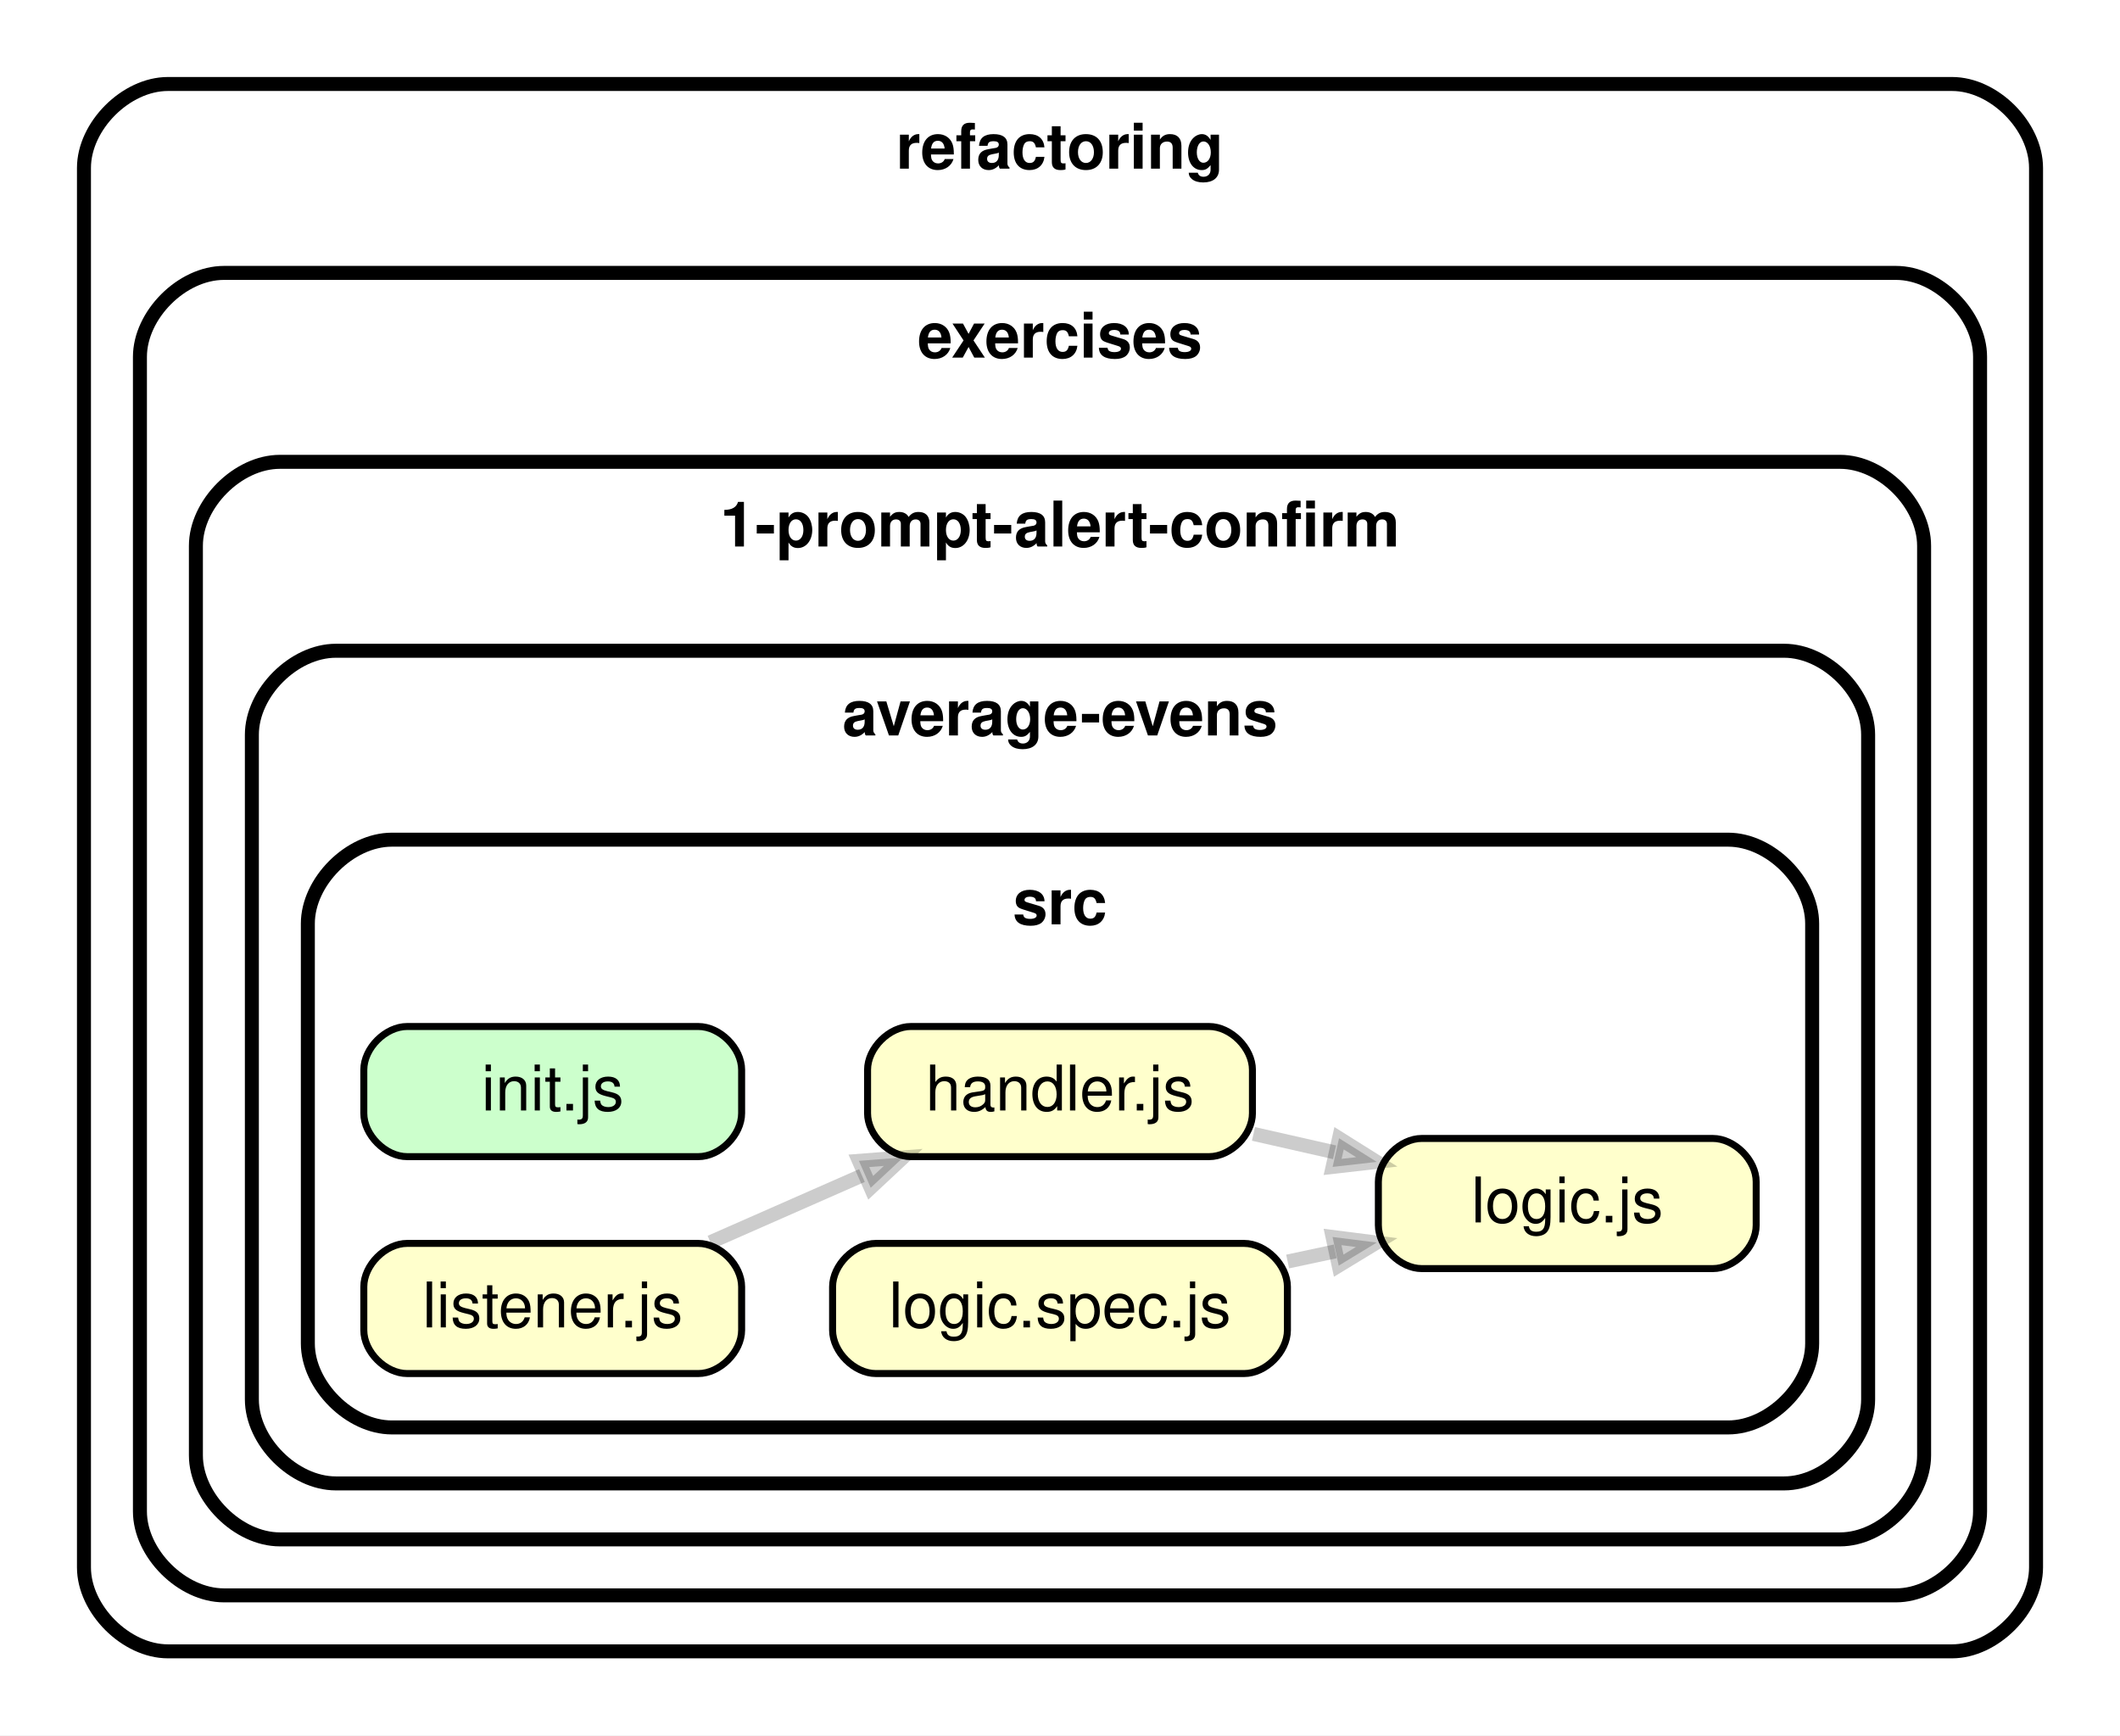
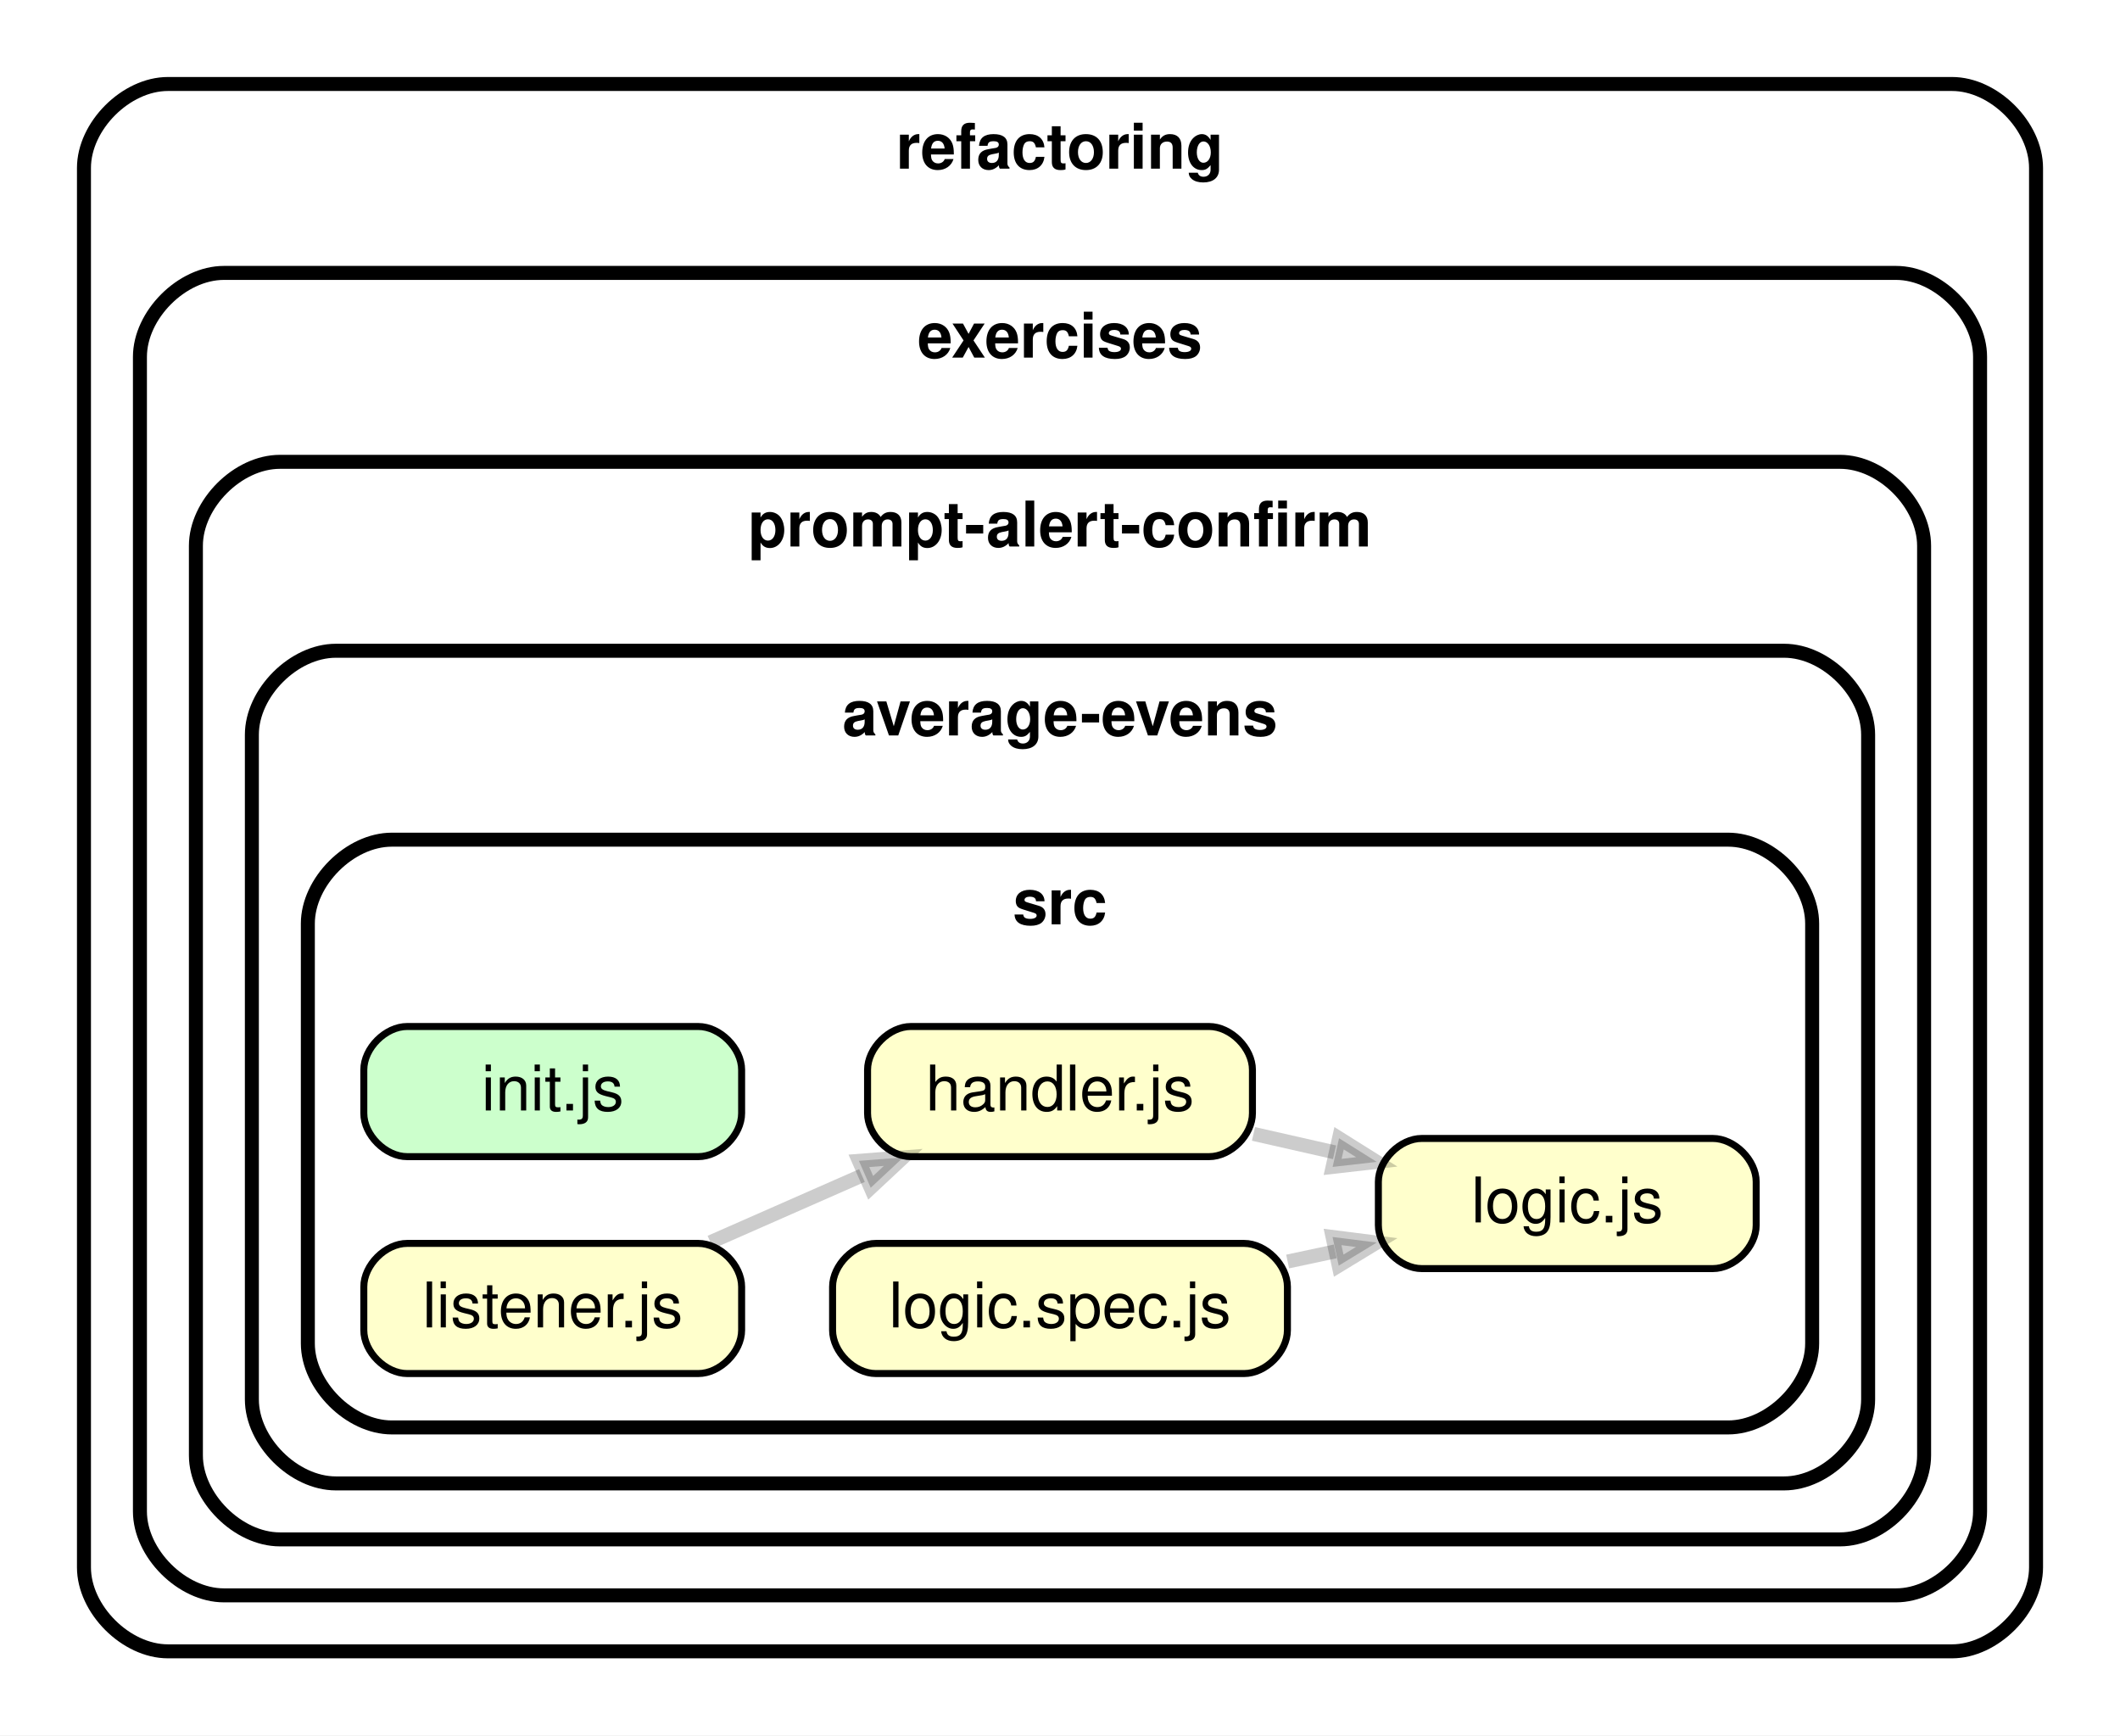
<svg xmlns="http://www.w3.org/2000/svg" xmlns:xlink="http://www.w3.org/1999/xlink" width="303pt" height="248pt" viewBox="0.00 0.00 303.01 248.00">
  <g id="graph0" class="graph" transform="scale(1 1) rotate(0) translate(4 244)">
    <polygon fill="white" stroke="transparent" points="-4,4 -4,-244 299.01,-244 299.01,4 -4,4" />
    <g id="clust1" class="cluster">
      <path fill="#ffffff" stroke="black" stroke-width="2" d="M20,-8C20,-8 275.01,-8 275.01,-8 281.01,-8 287.01,-14 287.01,-20 287.01,-20 287.01,-220 287.01,-220 287.01,-226 281.01,-232 275.01,-232 275.01,-232 20,-232 20,-232 14,-232 8,-226 8,-220 8,-220 8,-20 8,-20 8,-14 14,-8 20,-8" />
      <text text-anchor="middle" x="147.5" y="-219.9" font-family="Helvetica,sans-Serif" font-weight="bold" font-size="9.00">refactoring</text>
    </g>
    <g id="clust2" class="cluster">
      <path fill="#ffffff" stroke="black" stroke-width="2" d="M28,-16C28,-16 267.01,-16 267.01,-16 273.01,-16 279.01,-22 279.01,-28 279.01,-28 279.01,-193 279.01,-193 279.01,-199 273.01,-205 267.01,-205 267.01,-205 28,-205 28,-205 22,-205 16,-199 16,-193 16,-193 16,-28 16,-28 16,-22 22,-16 28,-16" />
      <text text-anchor="middle" x="147.5" y="-192.9" font-family="Helvetica,sans-Serif" font-weight="bold" font-size="9.00">exercises</text>
    </g>
    <g id="clust3" class="cluster">
      <path fill="#ffffff" stroke="black" stroke-width="2" d="M36,-24C36,-24 259.01,-24 259.01,-24 265.01,-24 271.01,-30 271.01,-36 271.01,-36 271.01,-166 271.01,-166 271.01,-172 265.01,-178 259.01,-178 259.01,-178 36,-178 36,-178 30,-178 24,-172 24,-166 24,-166 24,-36 24,-36 24,-30 30,-24 36,-24" />
-       <text text-anchor="middle" x="147.5" y="-165.9" font-family="Helvetica,sans-Serif" font-weight="bold" font-size="9.00">1-prompt-alert-confirm</text>
+       <text text-anchor="middle" x="147.5" y="-165.9" font-family="Helvetica,sans-Serif" font-weight="bold" font-size="9.00">prompt-alert-confirm</text>
    </g>
    <g id="clust4" class="cluster">
      <path fill="#ffffff" stroke="black" stroke-width="2" d="M44,-32C44,-32 251.01,-32 251.01,-32 257.01,-32 263.01,-38 263.01,-44 263.01,-44 263.01,-139 263.01,-139 263.01,-145 257.01,-151 251.01,-151 251.01,-151 44,-151 44,-151 38,-151 32,-145 32,-139 32,-139 32,-44 32,-44 32,-38 38,-32 44,-32" />
      <text text-anchor="middle" x="147.5" y="-138.9" font-family="Helvetica,sans-Serif" font-weight="bold" font-size="9.00">average-evens</text>
    </g>
    <g id="clust5" class="cluster">
      <path fill="#ffffff" stroke="black" stroke-width="2" d="M52,-40C52,-40 243.01,-40 243.01,-40 249.01,-40 255.01,-46 255.01,-52 255.01,-52 255.01,-112 255.01,-112 255.01,-118 249.01,-124 243.01,-124 243.01,-124 52,-124 52,-124 46,-124 40,-118 40,-112 40,-112 40,-52 40,-52 40,-46 46,-40 52,-40" />
      <text text-anchor="middle" x="147.5" y="-111.9" font-family="Helvetica,sans-Serif" font-weight="bold" font-size="9.00">src</text>
    </g>
    <g id="node1" class="node">
      <g id="a_node1">
-         <a xlink:href="refactoring/exercises/1-prompt-alert-confirm/average-evens/src/handler.js" xlink:title="handler.js">
+         <a xlink:href="refactoring/exercises/prompt-alert-confirm/average-evens/src/handler.js" xlink:title="handler.js">
          <path fill="#ffffcc" stroke="black" d="M168.81,-97.3C168.81,-97.3 126.2,-97.3 126.2,-97.3 123.1,-97.3 120,-94.2 120,-91.1 120,-91.1 120,-84.9 120,-84.9 120,-81.8 123.1,-78.7 126.2,-78.7 126.2,-78.7 168.81,-78.7 168.81,-78.7 171.91,-78.7 175.01,-81.8 175.01,-84.9 175.01,-84.9 175.01,-91.1 175.01,-91.1 175.01,-94.2 171.91,-97.3 168.81,-97.3" />
          <text text-anchor="middle" x="147.5" y="-85.3" font-family="Helvetica,sans-Serif" font-size="9.00">handler.js</text>
        </a>
      </g>
    </g>
    <g id="node2" class="node">
      <g id="a_node2">
-         <a xlink:href="refactoring/exercises/1-prompt-alert-confirm/average-evens/src/logic.js" xlink:title="logic.js">
+         <a xlink:href="refactoring/exercises/prompt-alert-confirm/average-evens/src/logic.js" xlink:title="logic.js">
          <path fill="#ffffcc" stroke="black" d="M240.81,-81.3C240.81,-81.3 199.21,-81.3 199.21,-81.3 196.11,-81.3 193.01,-78.2 193.01,-75.1 193.01,-75.1 193.01,-68.9 193.01,-68.9 193.01,-65.8 196.11,-62.7 199.21,-62.7 199.21,-62.7 240.81,-62.7 240.81,-62.7 243.91,-62.7 247.01,-65.8 247.01,-68.9 247.01,-68.9 247.01,-75.1 247.01,-75.1 247.01,-78.2 243.91,-81.3 240.81,-81.3" />
          <text text-anchor="middle" x="220.01" y="-69.3" font-family="Helvetica,sans-Serif" font-size="9.00">logic.js</text>
        </a>
      </g>
    </g>
    <g id="edge1" class="edge">
      <path fill="none" stroke="#000000" stroke-width="2" stroke-opacity="0.2" d="M175.16,-81.95C178.94,-81.09 182.87,-80.2 186.75,-79.32" />
      <polygon fill="#000000" fill-opacity="0.2" stroke="#000000" stroke-width="2" stroke-opacity="0.2" points="187.39,-81.33 192.78,-77.95 186.47,-77.23 187.39,-81.33" />
    </g>
    <g id="node3" class="node">
      <g id="a_node3">
-         <a xlink:href="refactoring/exercises/1-prompt-alert-confirm/average-evens/src/init.js" xlink:title="init.js">
+         <a xlink:href="refactoring/exercises/prompt-alert-confirm/average-evens/src/init.js" xlink:title="init.js">
          <path fill="#ccffcc" stroke="black" d="M95.8,-97.3C95.8,-97.3 54.2,-97.3 54.2,-97.3 51.1,-97.3 48,-94.2 48,-91.1 48,-91.1 48,-84.9 48,-84.9 48,-81.8 51.1,-78.7 54.2,-78.7 54.2,-78.7 95.8,-78.7 95.8,-78.7 98.9,-78.7 102,-81.8 102,-84.9 102,-84.9 102,-91.1 102,-91.1 102,-94.2 98.9,-97.3 95.8,-97.3" />
          <text text-anchor="middle" x="75" y="-85.3" font-family="Helvetica,sans-Serif" font-size="9.00">init.js</text>
        </a>
      </g>
    </g>
    <g id="node4" class="node">
      <g id="a_node4">
-         <a xlink:href="refactoring/exercises/1-prompt-alert-confirm/average-evens/src/listener.js" xlink:title="listener.js">
+         <a xlink:href="refactoring/exercises/prompt-alert-confirm/average-evens/src/listener.js" xlink:title="listener.js">
          <path fill="#ffffcc" stroke="black" d="M95.8,-66.3C95.8,-66.3 54.2,-66.3 54.2,-66.3 51.1,-66.3 48,-63.2 48,-60.1 48,-60.1 48,-53.9 48,-53.9 48,-50.8 51.1,-47.7 54.2,-47.7 54.2,-47.7 95.8,-47.7 95.8,-47.7 98.9,-47.7 102,-50.8 102,-53.9 102,-53.9 102,-60.1 102,-60.1 102,-63.2 98.9,-66.3 95.8,-66.3" />
          <text text-anchor="middle" x="75" y="-54.3" font-family="Helvetica,sans-Serif" font-size="9.00">listener.js</text>
        </a>
      </g>
    </g>
    <g id="edge2" class="edge">
      <path fill="none" stroke="#000000" stroke-width="2" stroke-opacity="0.2" d="M97.54,-66.47C104.37,-69.47 112.02,-72.84 119.2,-76" />
      <polygon fill="#000000" fill-opacity="0.2" stroke="#000000" stroke-width="2" stroke-opacity="0.2" points="118.76,-78.1 125.1,-78.59 120.45,-74.25 118.76,-78.1" />
    </g>
    <g id="node5" class="node">
      <g id="a_node5">
-         <a xlink:href="refactoring/exercises/1-prompt-alert-confirm/average-evens/src/logic.spec.js" xlink:title="logic.spec.js">
+         <a xlink:href="refactoring/exercises/prompt-alert-confirm/average-evens/src/logic.spec.js" xlink:title="logic.spec.js">
          <path fill="#ffffcc" stroke="black" d="M173.81,-66.3C173.81,-66.3 121.2,-66.3 121.2,-66.3 118.1,-66.3 115,-63.2 115,-60.1 115,-60.1 115,-53.9 115,-53.9 115,-50.8 118.1,-47.7 121.2,-47.7 121.2,-47.7 173.81,-47.7 173.81,-47.7 176.91,-47.7 180.01,-50.8 180.01,-53.9 180.01,-53.9 180.01,-60.1 180.01,-60.1 180.01,-63.2 176.91,-66.3 173.81,-66.3" />
          <text text-anchor="middle" x="147.5" y="-54.3" font-family="Helvetica,sans-Serif" font-size="9.00">logic.spec.js</text>
        </a>
      </g>
    </g>
    <g id="edge3" class="edge">
      <path fill="none" stroke="#000000" stroke-width="2" stroke-opacity="0.2" d="M180.04,-63.71C182.3,-64.19 184.58,-64.68 186.84,-65.16" />
      <polygon fill="#000000" fill-opacity="0.2" stroke="#000000" stroke-width="2" stroke-opacity="0.2" points="186.46,-67.22 192.77,-66.42 187.34,-63.12 186.46,-67.22" />
    </g>
  </g>
</svg>
